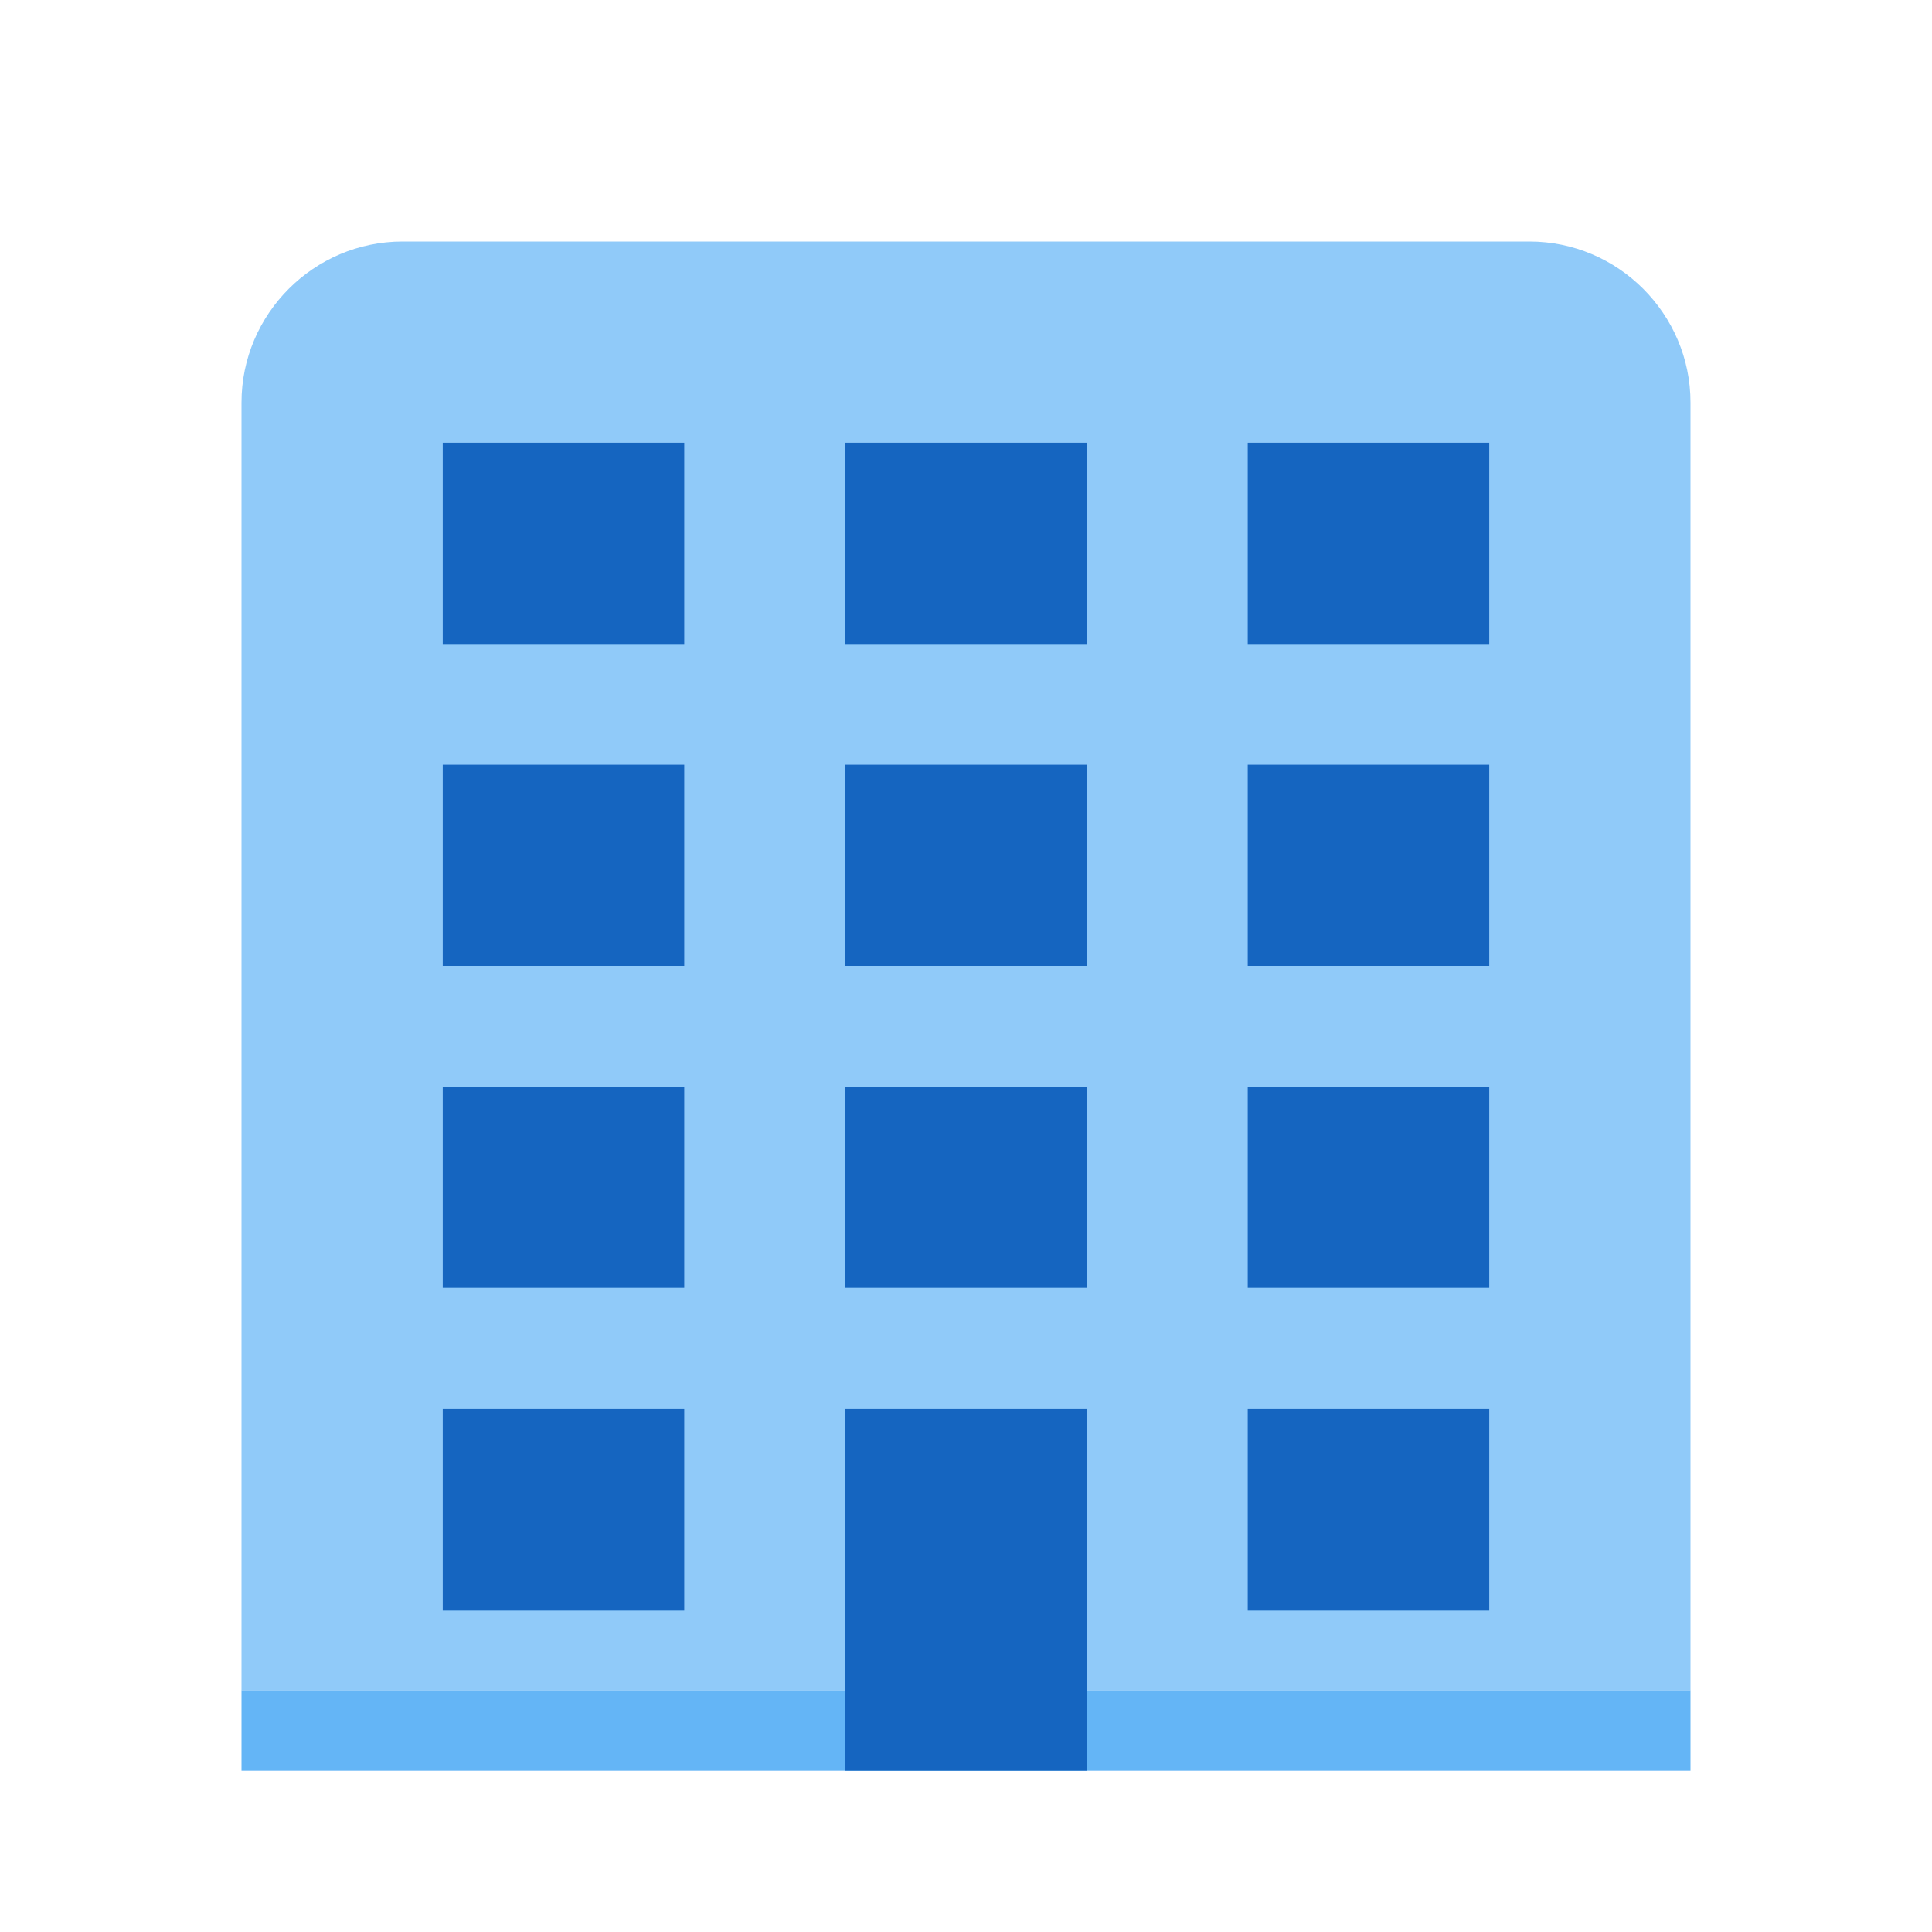
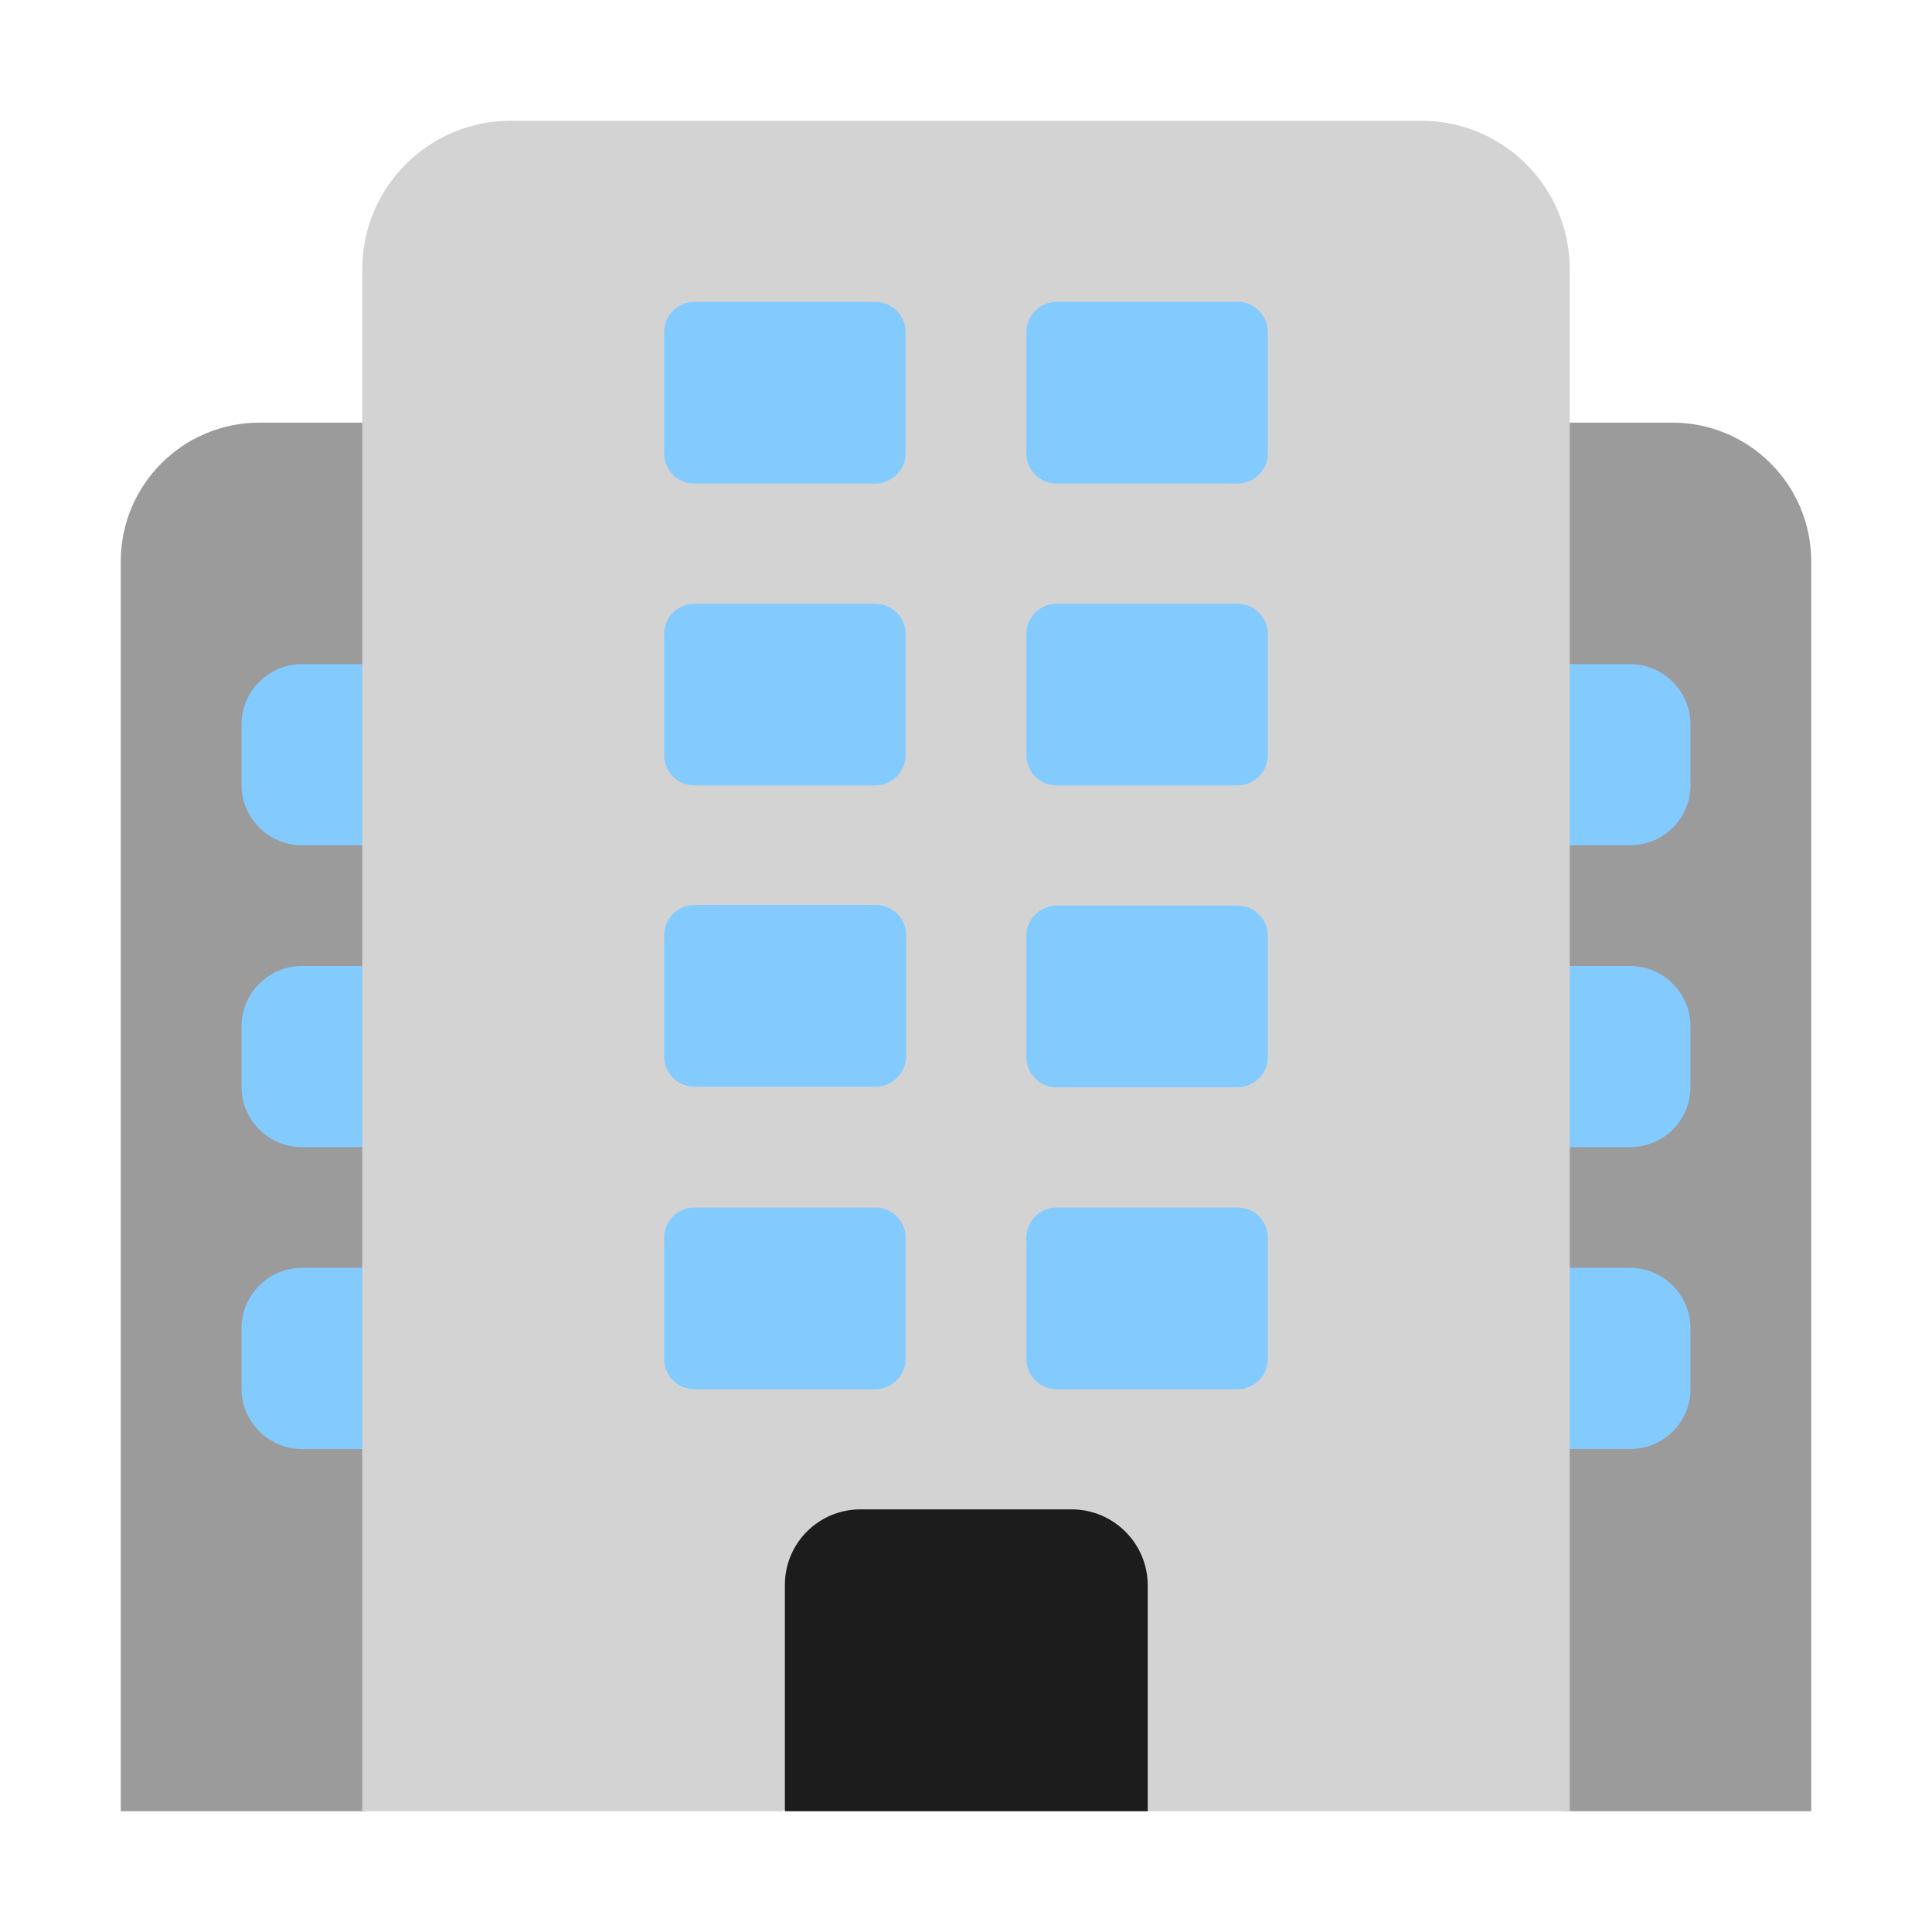
- <svg xmlns="http://www.w3.org/2000/svg" width="1em" height="1em" viewBox="0 0 48 48">
-   <path fill="#90CAF9" d="M42 42H6V10c0-2.2 1.8-4 4-4h28c2.2 0 4 1.8 4 4z" />
-   <path fill="#64B5F6" d="M6 42h36v2H6z" />
-   <path fill="#1565C0" d="M31 27h6v5h-6zm-10 0h6v5h-6zm-10 0h6v5h-6zm20 8h6v5h-6zm-20 0h6v5h-6zm20-16h6v5h-6zm-10 0h6v5h-6zm-10 0h6v5h-6zm20-8h6v5h-6zm-10 0h6v5h-6zm-10 0h6v5h-6zm10 24h6v9h-6z" />
+ <svg xmlns="http://www.w3.org/2000/svg" width="32" height="32" viewBox="0 0 32 32" fill="none">
+   <path d="M2 30H6.032L15.977 27.225L25.922 30H30V9.3C30 8.03 28.97 7 27.7 7H4.3C3.03 7 2 8.03 2 9.3V30Z" fill="#9B9B9B" />
+   <path d="M27 14H26C25.45 14 25 13.55 25 13V12C25 11.45 25.45 11 26 11H27C27.55 11 28 11.45 28 12V13C28 13.56 27.55 14 27 14ZM28 18V17C28 16.45 27.55 16 27 16H26C25.45 16 25 16.45 25 17V18C25 18.55 25.45 19 26 19H27C27.55 19 28 18.56 28 18ZM28 23V22C28 21.45 27.55 21 27 21H26C25.45 21 25 21.45 25 22V23C25 23.55 25.45 24 26 24H27C27.55 24 28 23.56 28 23Z" fill="#83CBFF" />
+   <path d="M7 22V23C7 23.55 6.55 24 6 24H5C4.45 24 4 23.55 4 23V22C4 21.45 4.45 21 5 21H6C6.55 21 7 21.45 7 22ZM6 11H5C4.45 11 4 11.45 4 12V13C4 13.55 4.45 14 5 14H6C6.55 14 7 13.55 7 13V12C7 11.45 6.55 11 6 11ZM6 16H5C4.45 16 4 16.45 4 17V18C4 18.55 4.45 19 5 19H6C6.55 19 7 18.55 7 18V17C7 16.45 6.55 16 6 16Z" fill="#83CBFF" />
+   <path d="M26 30H18.987L15.971 28.27L12.956 30H6V4.46C6 3.1 7.1 2 8.46 2H23.54C24.9 2 26 3.1 26 4.46V30Z" fill="#D3D3D3" />
+   <path d="M19 30H13V26.25C13 25.56 13.56 25 14.25 25H17.75C18.44 25 19.01 25.56 19.01 26.26V30H19Z" fill="#1C1C1C" />
+   <path d="M14.5 18H11.5C11.23 18 11 17.78 11 17.5V15.49C11 15.22 11.22 14.99 11.5 14.99H14.51C14.78 14.99 15.01 15.21 15.01 15.49V17.5C15 17.78 14.78 18 14.5 18ZM21 17.51V15.5C21 15.23 20.78 15 20.5 15H17.5C17.23 15 17 15.22 17 15.5V17.51C17 17.78 17.22 18.01 17.5 18.01H20.51C20.78 18 21 17.78 21 17.51ZM15 22.51V20.5C15 20.23 14.78 20 14.5 20H11.5C11.23 20 11 20.22 11 20.5V22.51C11 22.78 11.22 23.01 11.5 23.01H14.51C14.78 23 15 22.78 15 22.51ZM21 22.51V20.5C21 20.23 20.78 20 20.5 20H17.5C17.23 20 17 20.22 17 20.5V22.51C17 22.78 17.22 23.01 17.5 23.01H20.51C20.78 23 21 22.78 21 22.51ZM15 7.51V5.5C15 5.23 14.78 5 14.5 5H11.5C11.23 5 11 5.22 11 5.5V7.51C11 7.78 11.22 8.01 11.5 8.01H14.51C14.78 8 15 7.78 15 7.51ZM21 7.51V5.5C21 5.23 20.78 5 20.5 5H17.5C17.23 5 17 5.22 17 5.5V7.51C17 7.78 17.22 8.01 17.5 8.01H20.51C20.78 8 21 7.78 21 7.51ZM15 12.51V10.5C15 10.23 14.78 10 14.5 10H11.5C11.23 10 11 10.22 11 10.5V12.51C11 12.78 11.22 13.01 11.5 13.01H14.51C14.78 13 15 12.78 15 12.51ZM21 12.51V10.5C21 10.23 20.78 10 20.5 10H17.5C17.23 10 17 10.22 17 10.5V12.51C17 12.78 17.22 13.01 17.5 13.01H20.51C20.78 13 21 12.78 21 12.51Z" fill="#83CBFF" />
</svg>
